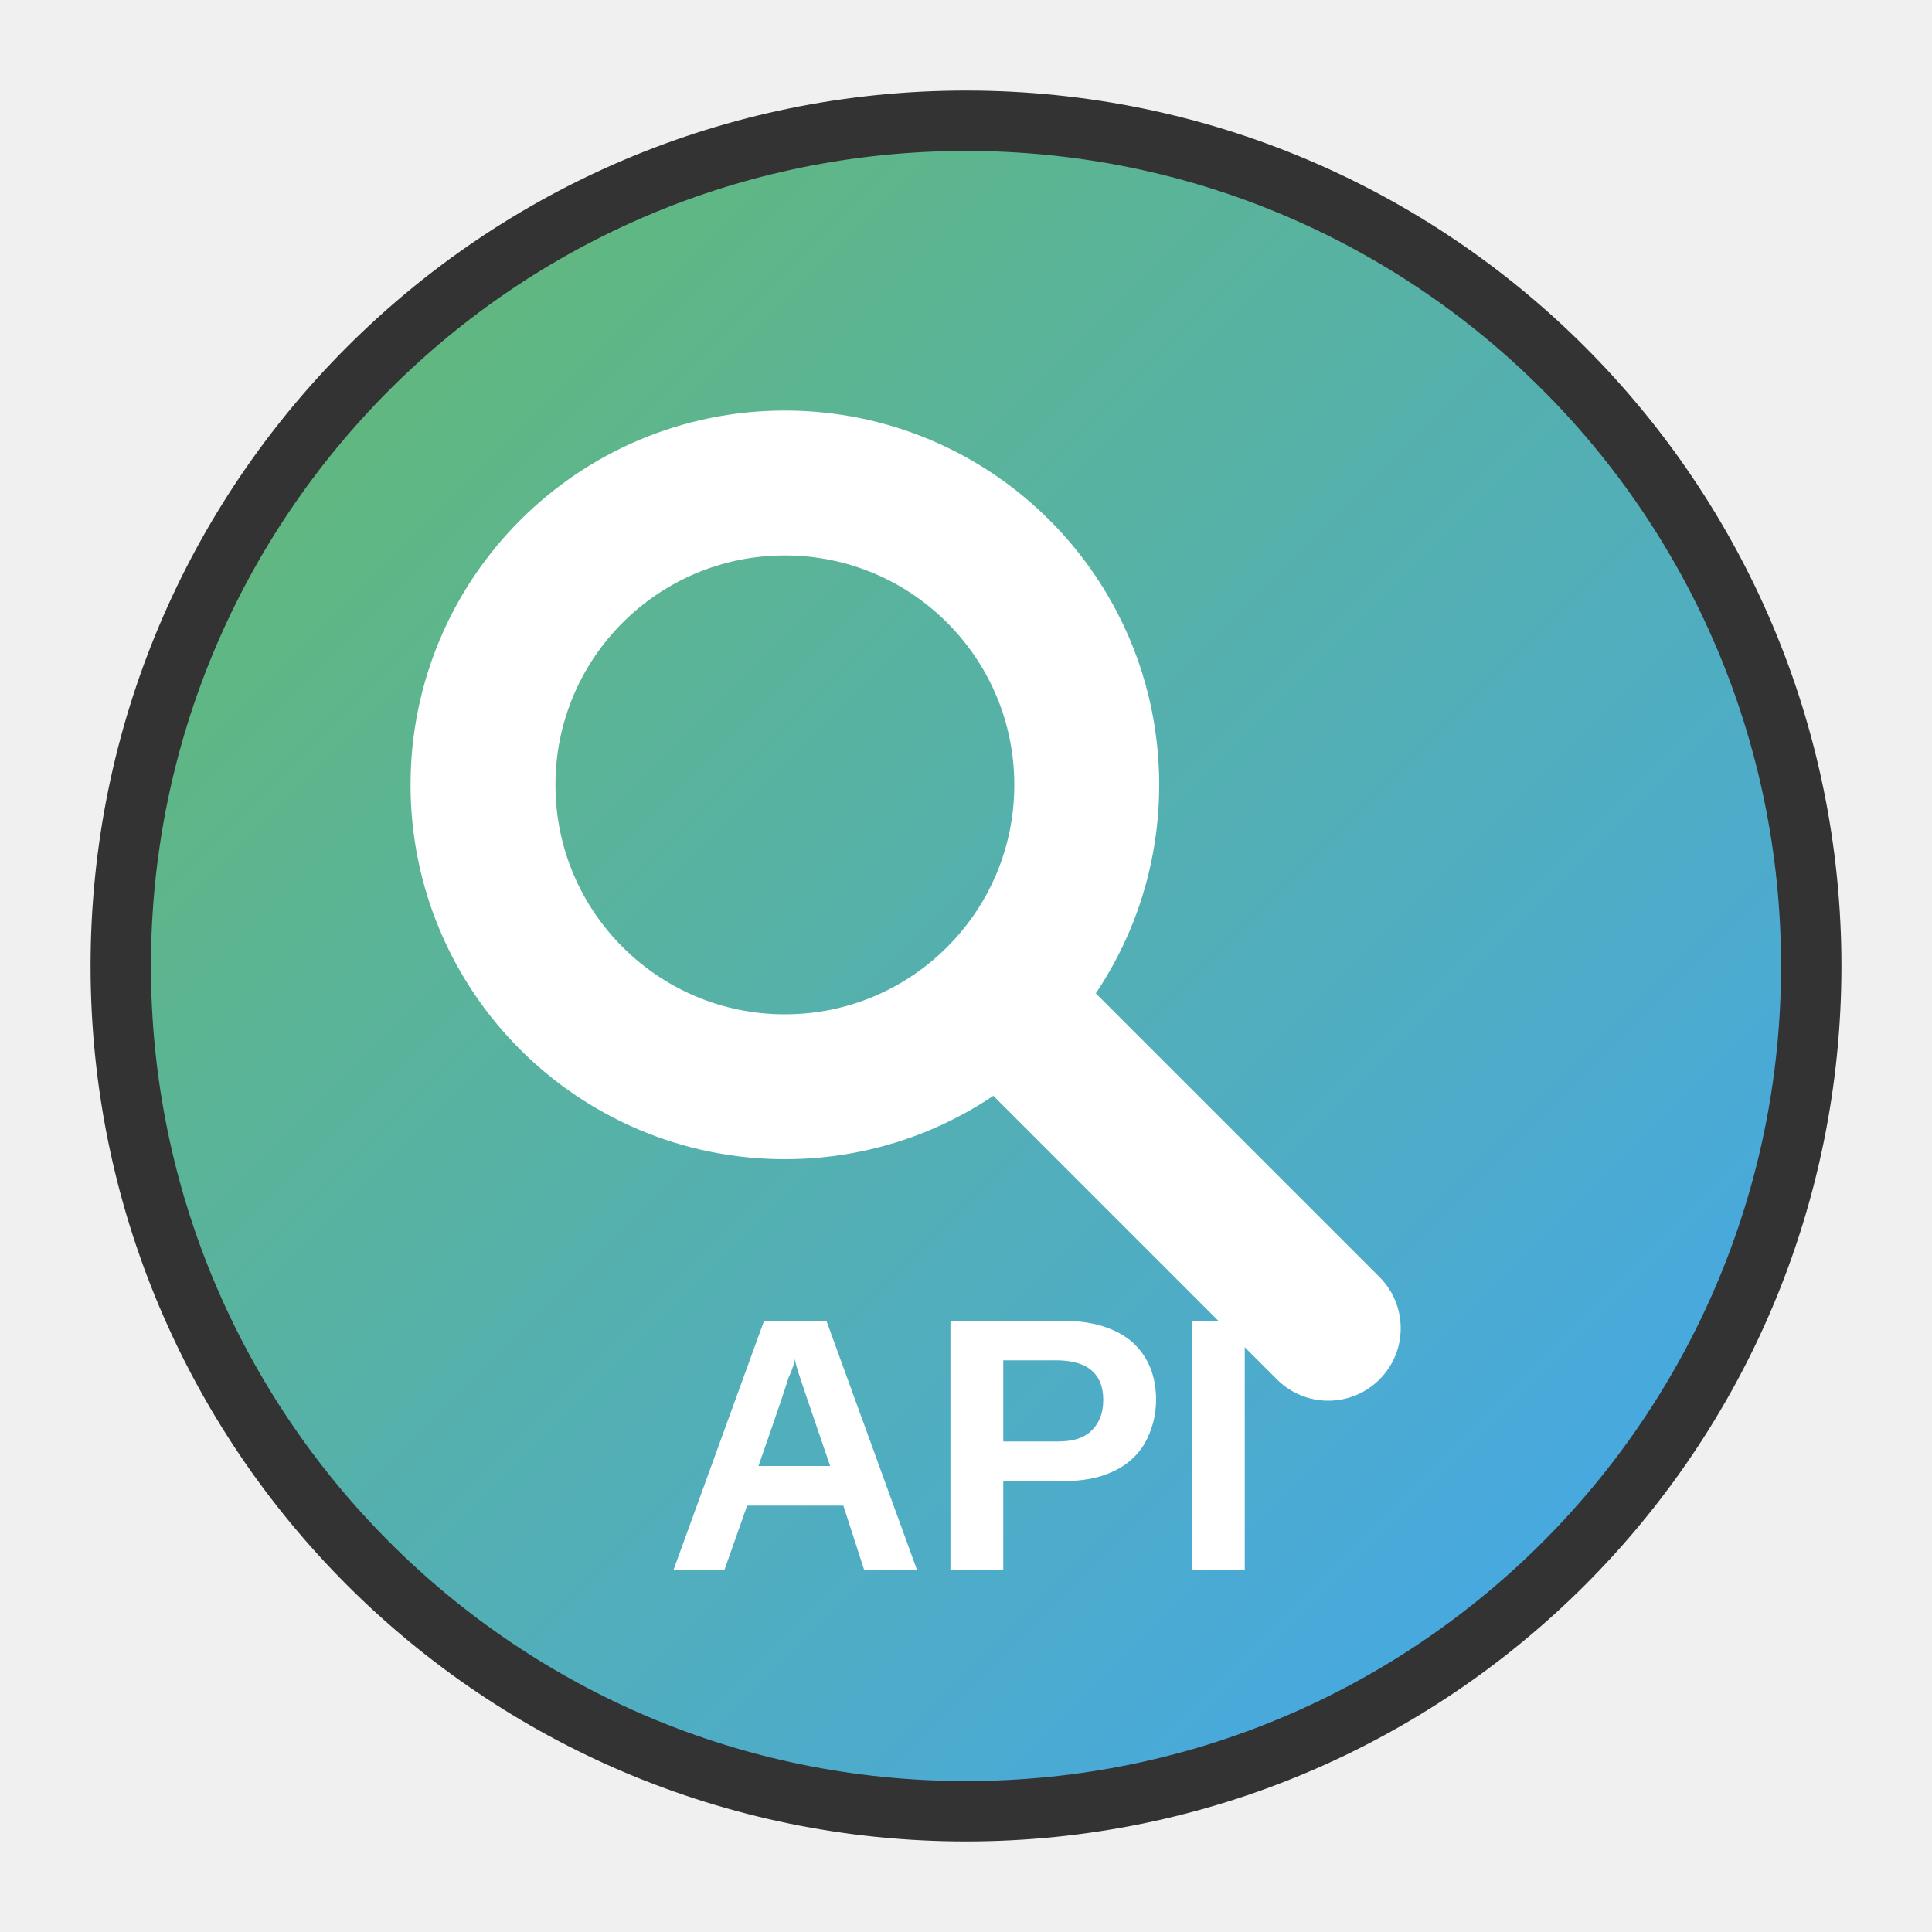
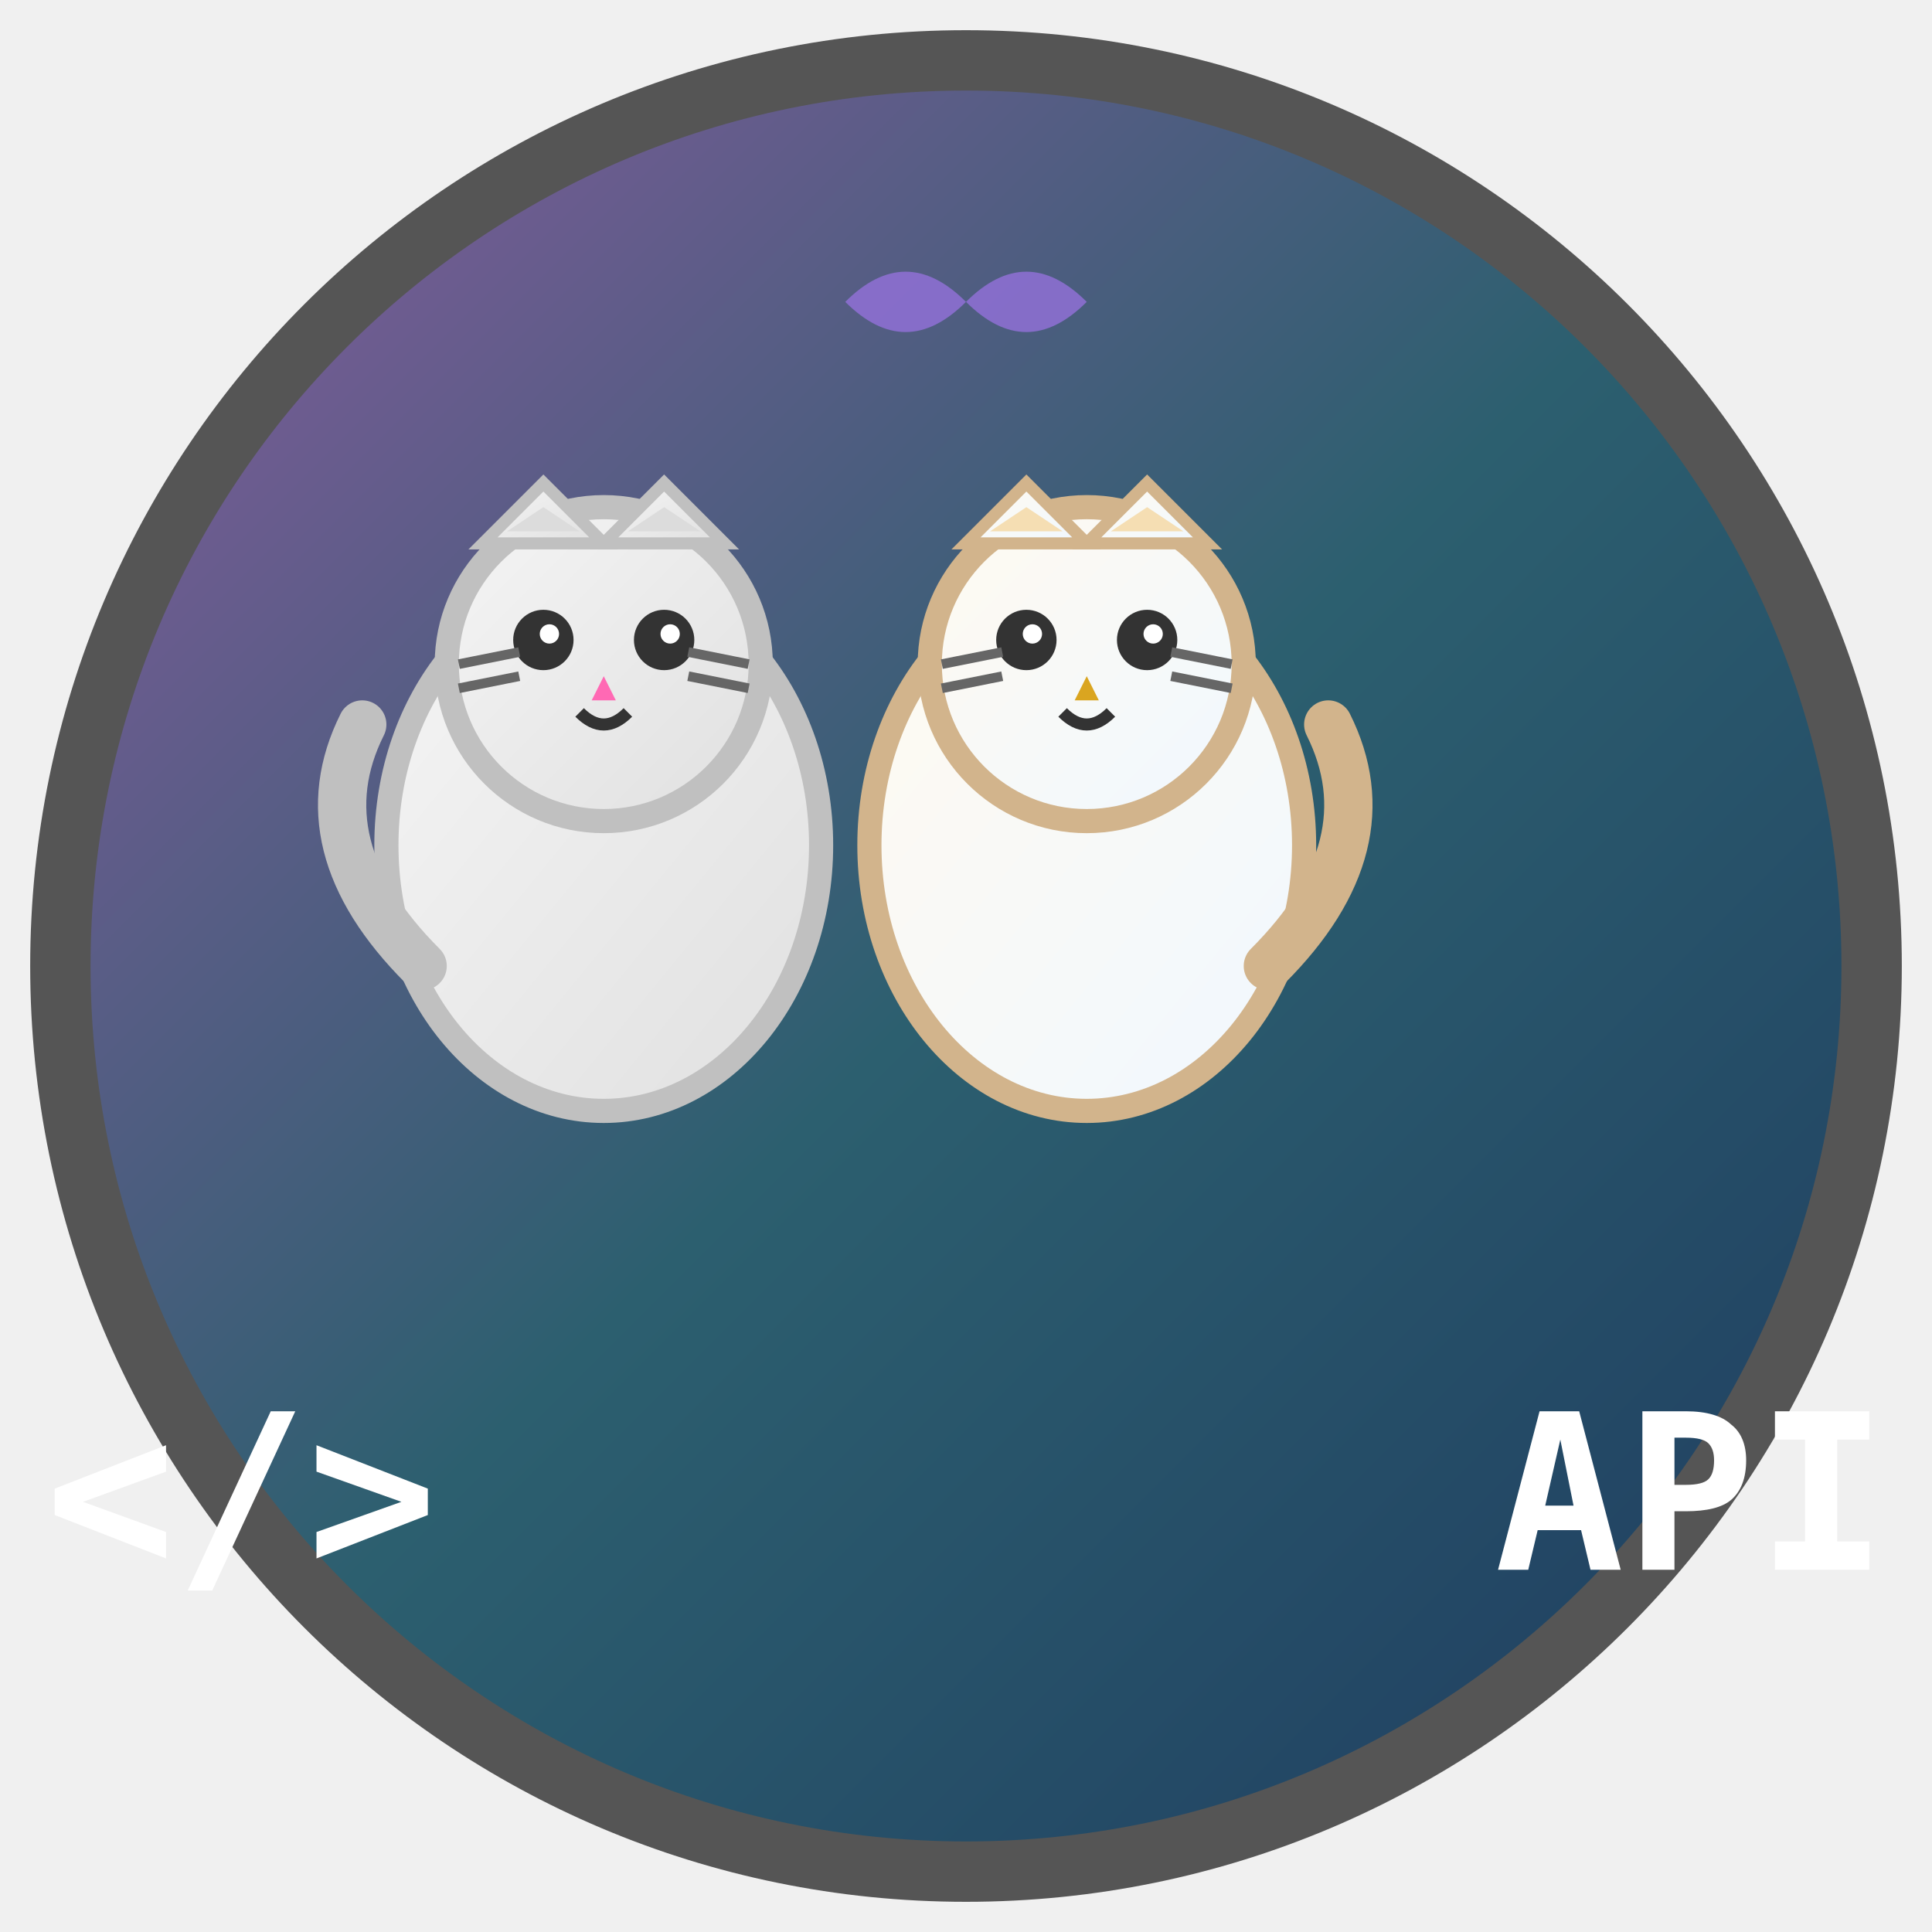
<svg xmlns="http://www.w3.org/2000/svg" width="16" height="16" viewBox="0 0 16 16">
  <defs>
-     <linearGradient id="darkGradient" x1="0%" y1="0%" x2="100%" y2="100%">
-       <stop offset="0%" style="stop-color:#66BB6A;stop-opacity:1" />
-       <stop offset="100%" style="stop-color:#42A5F5;stop-opacity:1" />
+     <linearGradient id="darkBgGradient" x1="0%" y1="0%" x2="100%" y2="100%">
+       <stop offset="0%" style="stop-color:#8B5A9F;stop-opacity:1" />
+       <stop offset="50%" style="stop-color:#2C5F6F;stop-opacity:1" />
+       <stop offset="100%" style="stop-color:#1E3A5F;stop-opacity:1" />
+     </linearGradient>
+     <linearGradient id="darkCat1Gradient" x1="0%" y1="0%" x2="100%" y2="100%">
+       <stop offset="0%" style="stop-color:#F5F5F5;stop-opacity:1" />
+       <stop offset="100%" style="stop-color:#E0E0E0;stop-opacity:1" />
+     </linearGradient>
+     <linearGradient id="darkCat2Gradient" x1="0%" y1="0%" x2="100%" y2="100%">
+       <stop offset="0%" style="stop-color:#FFFAF0;stop-opacity:1" />
+       <stop offset="100%" style="stop-color:#F0F8FF;stop-opacity:1" />
    </linearGradient>
  </defs>
-   <circle cx="8" cy="8" r="7" fill="url(#darkGradient)" stroke="#333" stroke-width="0.5" />
-   <circle cx="6.5" cy="6.5" r="2.5" fill="none" stroke="#fff" stroke-width="1.2" />
-   <line x1="8.5" y1="8.5" x2="11" y2="11" stroke="#fff" stroke-width="1.2" stroke-linecap="round" />
-   <text x="8" y="13" font-family="Arial, sans-serif" font-size="3" fill="#fff" text-anchor="middle" font-weight="bold">API</text>
+   <circle cx="8" cy="8" r="7.5" fill="url(#darkBgGradient)" stroke="#555" stroke-width="0.5" />
+   <g transform="translate(3,4)">
+     <ellipse cx="2" cy="3" rx="1.8" ry="2.2" fill="url(#darkCat1Gradient)" stroke="#C0C0C0" stroke-width="0.2" />
+     <circle cx="2" cy="1.5" r="1.3" fill="url(#darkCat1Gradient)" stroke="#C0C0C0" stroke-width="0.2" />
+     <polygon points="1,0.5 1.5,0 2,0.5" fill="url(#darkCat1Gradient)" stroke="#C0C0C0" stroke-width="0.1" />
+     <polygon points="2,0.5 2.5,0 3,0.5" fill="url(#darkCat1Gradient)" stroke="#C0C0C0" stroke-width="0.1" />
+     <polygon points="1.2,0.4 1.5,0.2 1.8,0.4" fill="#DCDCDC" />
+     <polygon points="2.2,0.4 2.5,0.2 2.8,0.4" fill="#DCDCDC" />
+     <circle cx="1.5" cy="1.3" r="0.25" fill="#333" />
+     <circle cx="2.5" cy="1.3" r="0.25" fill="#333" />
+     <circle cx="1.55" cy="1.25" r="0.08" fill="#fff" />
+     <circle cx="2.55" cy="1.25" r="0.08" fill="#fff" />
+     <polygon points="2,1.6 1.9,1.8 2.1,1.8" fill="#FF69B4" />
+     <path d="M 1.8,1.9 Q 2,2.1 2.2,1.9" stroke="#333" stroke-width="0.1" fill="none" />
+     <line x1="0.8" y1="1.5" x2="1.3" y2="1.4" stroke="#666" stroke-width="0.08" />
+     <line x1="0.8" y1="1.7" x2="1.3" y2="1.6" stroke="#666" stroke-width="0.08" />
+     <line x1="2.7" y1="1.4" x2="3.2" y2="1.5" stroke="#666" stroke-width="0.08" />
+     <line x1="2.7" y1="1.6" x2="3.2" y2="1.7" stroke="#666" stroke-width="0.08" />
+     <path d="M 0.5,4 Q -0.5,3 0,2" stroke="#C0C0C0" stroke-width="0.4" fill="none" stroke-linecap="round" />
+   </g>
+   <g transform="translate(7,4)">
+     <ellipse cx="2" cy="3" rx="1.8" ry="2.2" fill="url(#darkCat2Gradient)" stroke="#D2B48C" stroke-width="0.2" />
+     <circle cx="2" cy="1.5" r="1.3" fill="url(#darkCat2Gradient)" stroke="#D2B48C" stroke-width="0.2" />
+     <polygon points="1,0.5 1.5,0 2,0.5" fill="url(#darkCat2Gradient)" stroke="#D2B48C" stroke-width="0.1" />
+     <polygon points="2,0.5 2.5,0 3,0.5" fill="url(#darkCat2Gradient)" stroke="#D2B48C" stroke-width="0.1" />
+     <polygon points="1.2,0.4 1.5,0.2 1.8,0.4" fill="#F5DEB3" />
+     <polygon points="2.2,0.4 2.5,0.2 2.8,0.4" fill="#F5DEB3" />
+     <circle cx="1.5" cy="1.3" r="0.25" fill="#333" />
+     <circle cx="2.5" cy="1.3" r="0.25" fill="#333" />
+     <circle cx="1.55" cy="1.25" r="0.08" fill="#fff" />
+     <circle cx="2.55" cy="1.25" r="0.08" fill="#fff" />
+     <polygon points="2,1.6 1.9,1.8 2.1,1.8" fill="#DAA520" />
+     <path d="M 1.8,1.9 Q 2,2.1 2.2,1.9" stroke="#333" stroke-width="0.1" fill="none" />
+     <line x1="0.8" y1="1.5" x2="1.3" y2="1.4" stroke="#666" stroke-width="0.08" />
+     <line x1="0.8" y1="1.7" x2="1.3" y2="1.6" stroke="#666" stroke-width="0.08" />
+     <line x1="2.7" y1="1.4" x2="3.2" y2="1.5" stroke="#666" stroke-width="0.08" />
+     <line x1="2.7" y1="1.6" x2="3.2" y2="1.7" stroke="#666" stroke-width="0.08" />
+     <path d="M 3.5,4 Q 4.5,3 4,2" stroke="#D2B48C" stroke-width="0.4" fill="none" stroke-linecap="round" />
+   </g>
+   <text x="2" y="13" font-family="monospace" font-size="1.8" fill="#fff" text-anchor="middle" font-weight="bold">&lt;/&gt;</text>
+   <text x="14" y="13" font-family="monospace" font-size="1.8" fill="#fff" text-anchor="middle" font-weight="bold">API</text>
+   <path d="M 8,2.5 Q 7.5,2 7,2.5 Q 7.5,3 8,2.5 Q 8.5,3 9,2.5 Q 8.5,2 8,2.5" fill="#9370DB" opacity="0.8" />
</svg>
